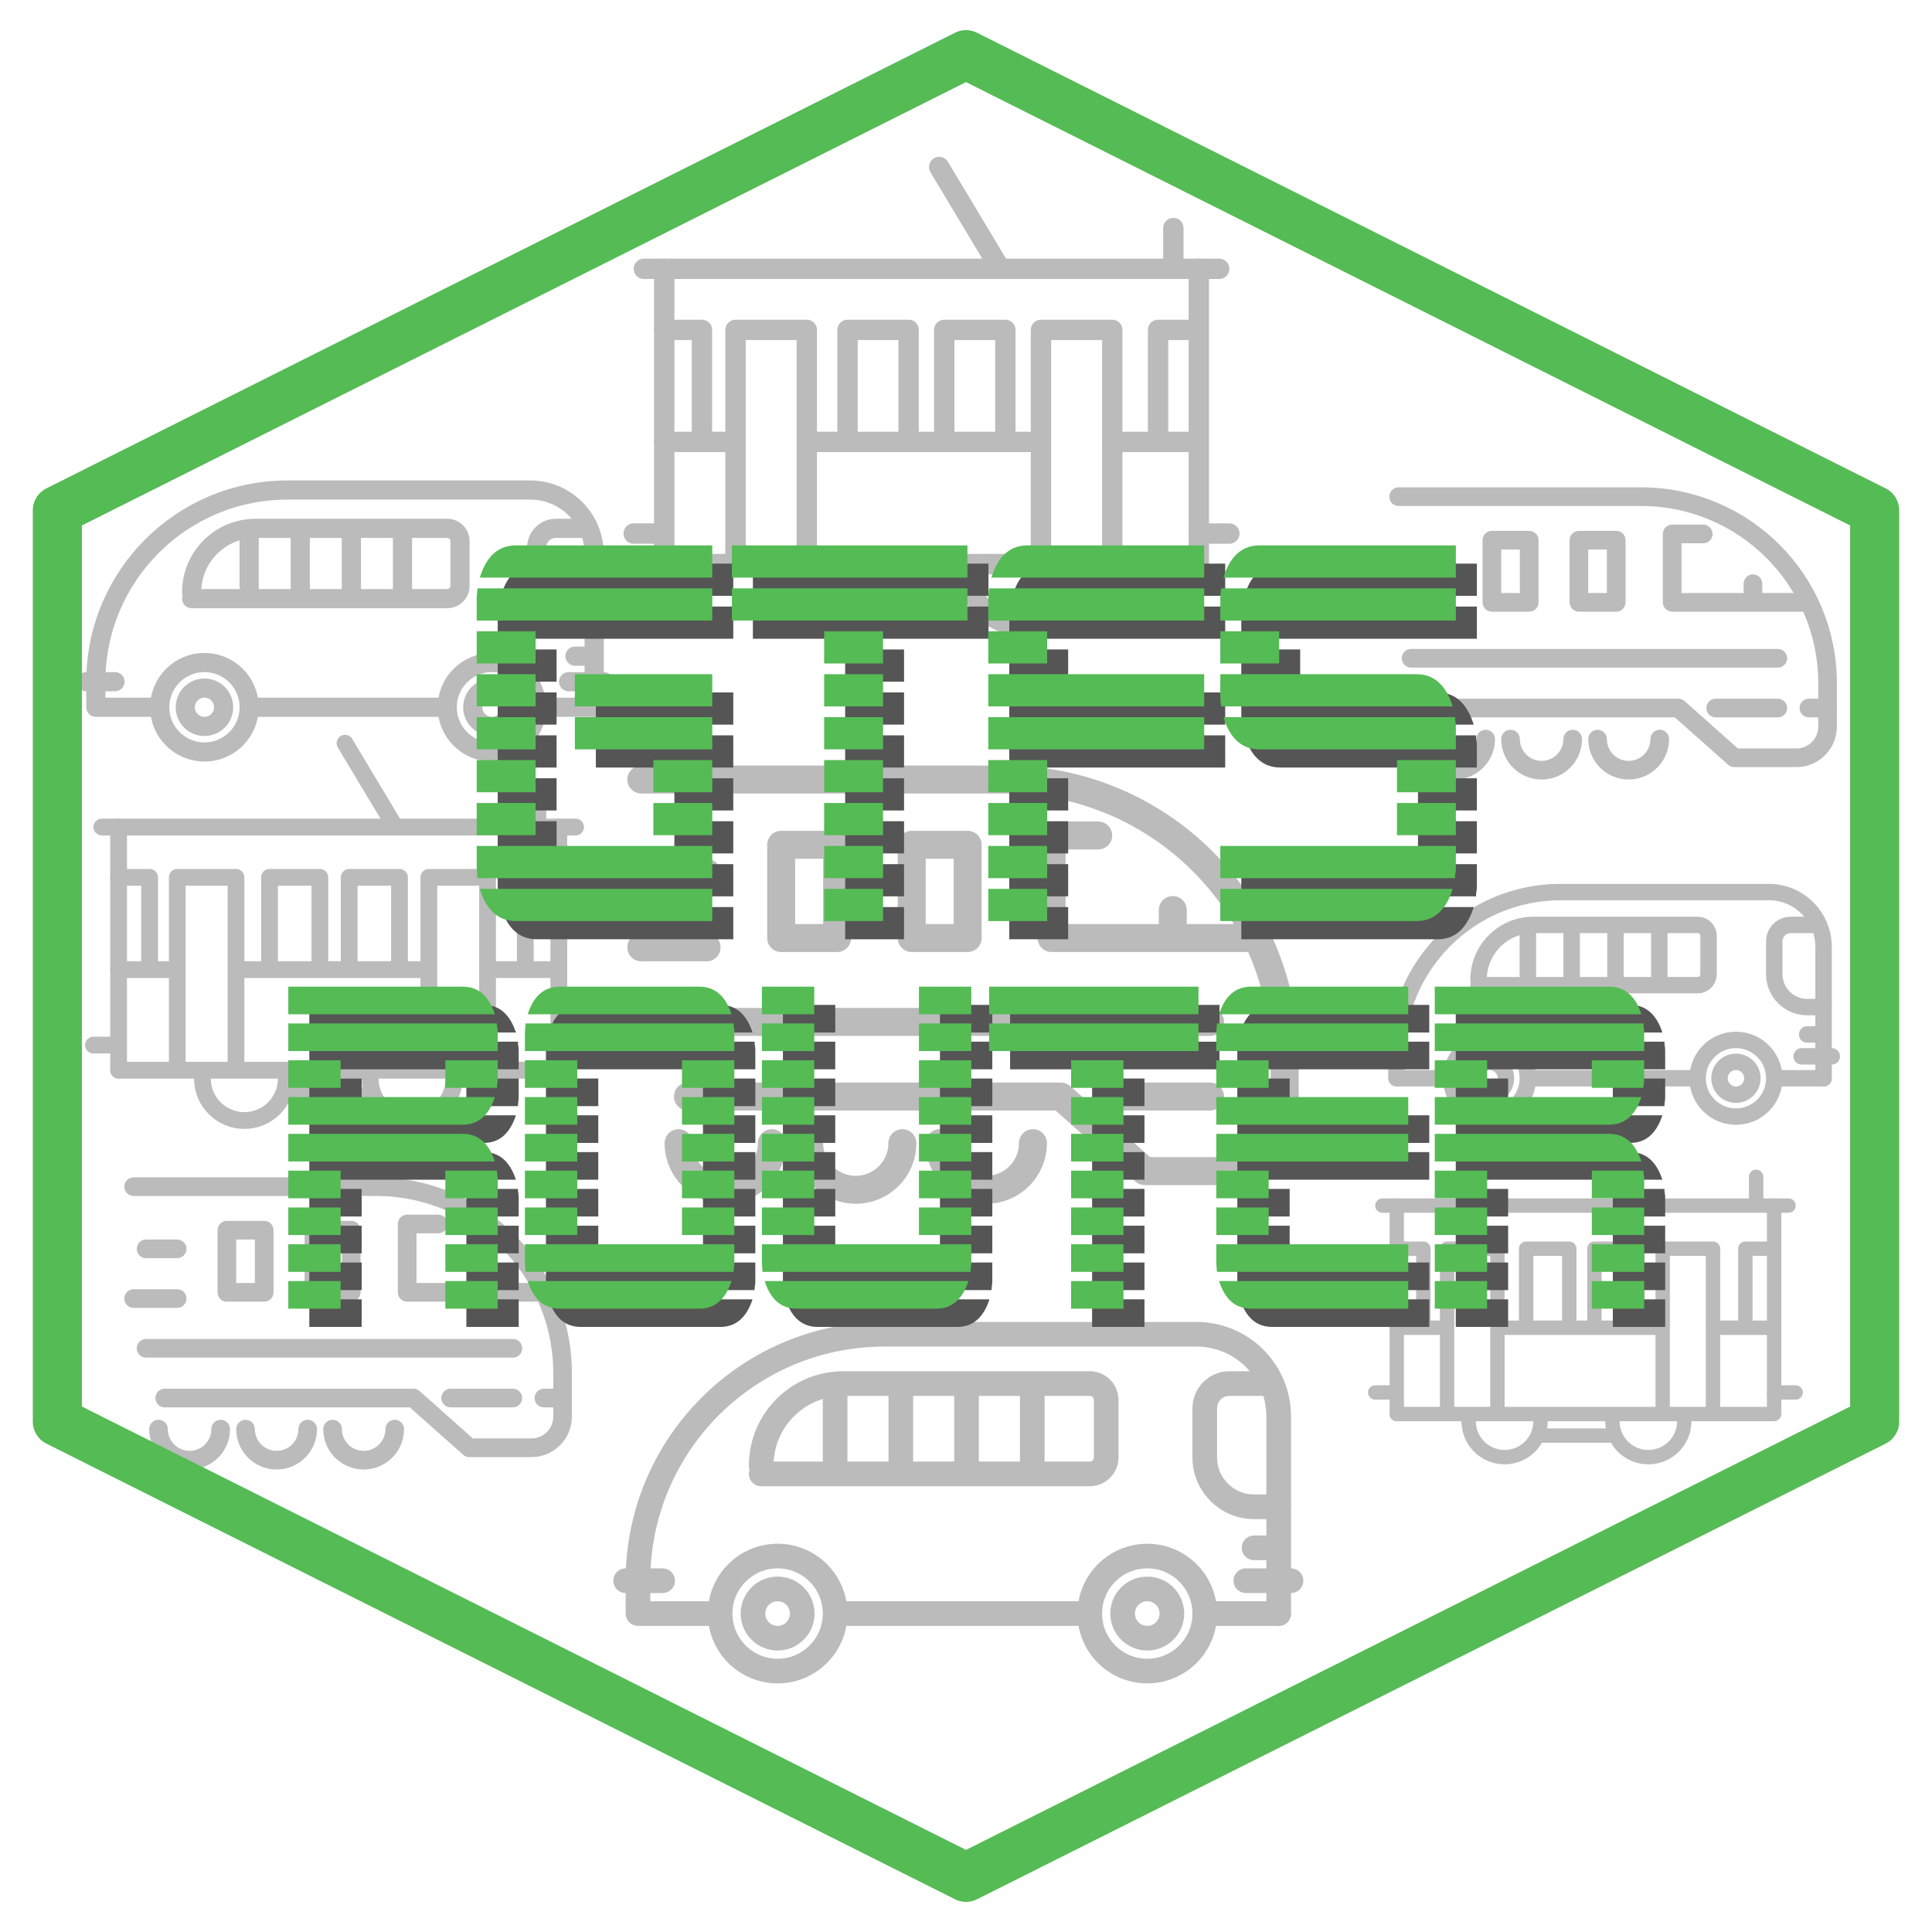
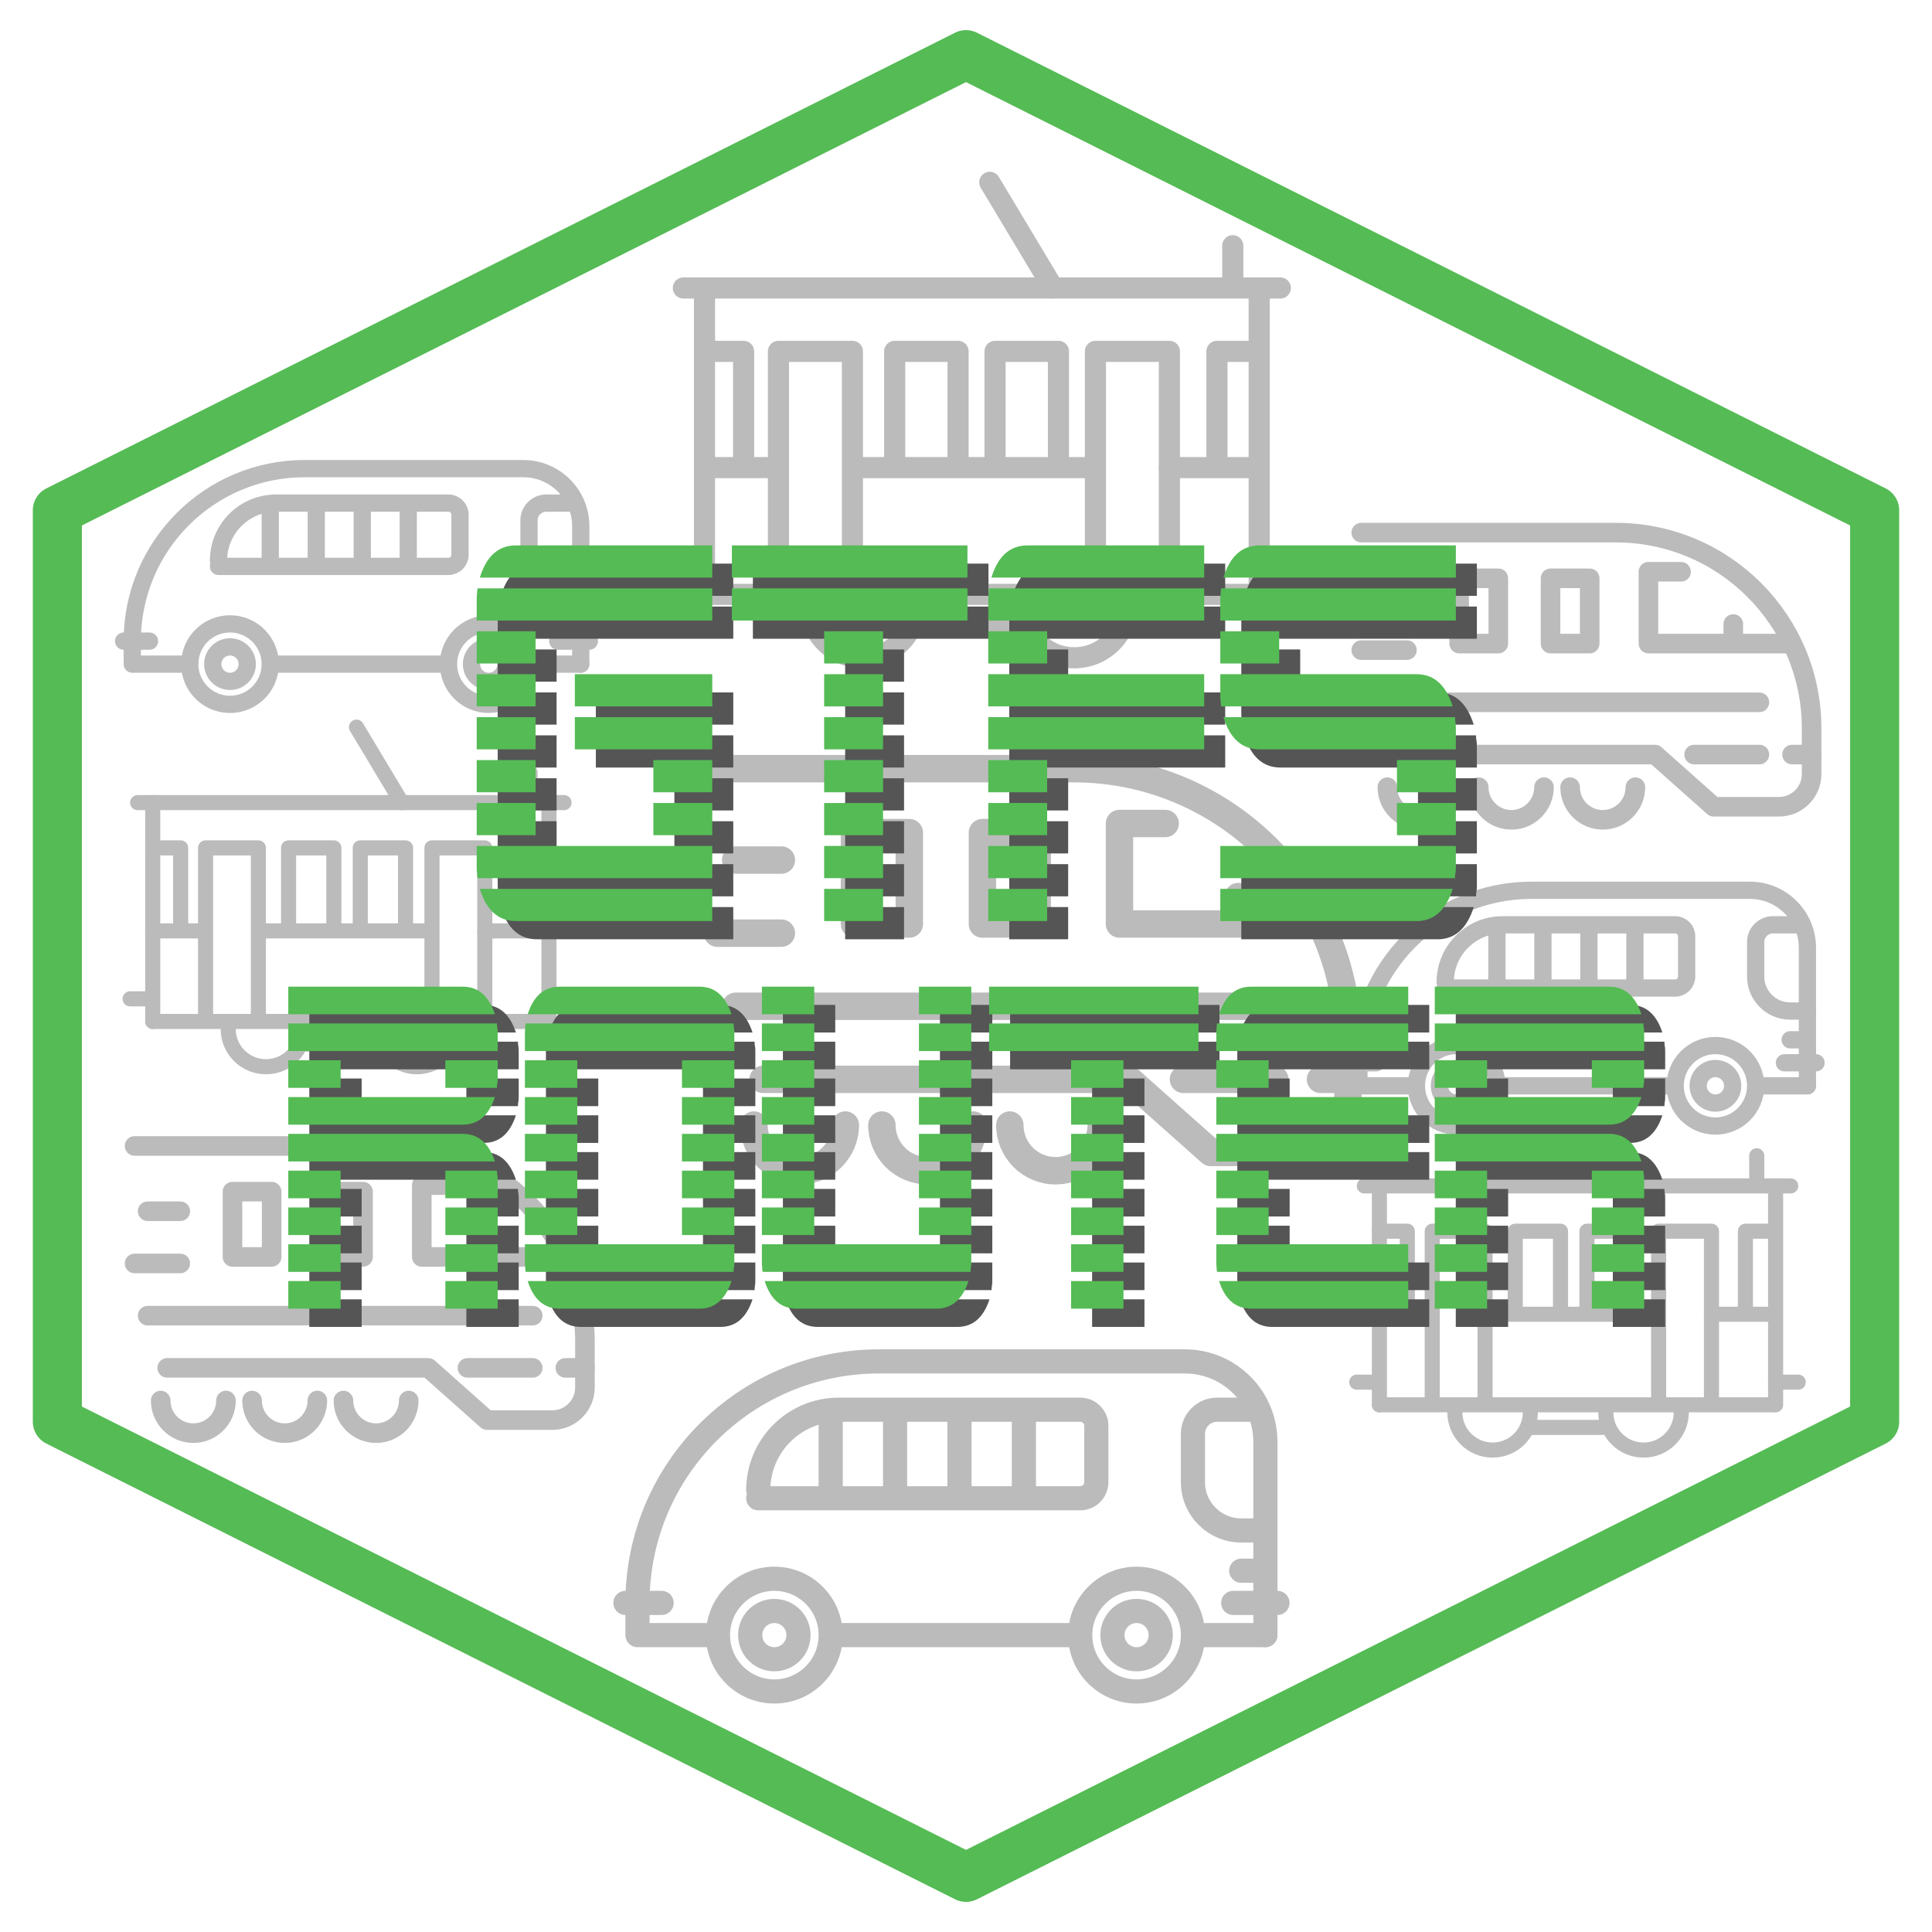
<svg xmlns="http://www.w3.org/2000/svg" xmlns:xlink="http://www.w3.org/1999/xlink" class="svglite" width="504.00pt" height="504.00pt" viewBox="0 0 504.00 504.00" version="1.1" id="gtfsrouter-logo">
  <defs id="defs4">
    <style type="text/css" id="style2">
    .svglite line, .svglite polyline, .svglite polygon, .svglite path, .svglite rect, .svglite circle {
      stroke-linecap: round;
      stroke-linejoin: round;
      stroke-miterlimit: 10.00;
    }
    .svglite text {
      white-space: pre;
    }
  </style>
  </defs>
  <rect width="100%" height="100%" style="stroke: none; fill: none;" id="rect6" />
  <defs id="defs66">
    <symbol id="bus" fill="none" fill-opacity="null" stroke="#bbbbbb" stroke-dasharray="null" stroke-linecap="round" stroke-linejoin="null" stroke-opacity="null" stroke-width="30" viewBox="0 0 840 450">
      <path d="M30,360 L30,320         M30,320 a300,300 45 0,1 300,-300         M330,20 L710,20         M710,20 a100,100 0 0,1 100,100         M810,120 L810,360" id="path8" />
      <circle id="bus-wheel-back-large" cx="200" cy="360" r="70" />
      <circle id="bus-wheel-back-small" cx="200" cy="360" r="30" />
      <circle id="bus-wheel-front-large" cx="650" cy="360" r="70" />
      <circle id="bus-wheel-front-small" cx="650" cy="360" r="30" />
      <line id="bus-bottom-line1" x1="35" x2="120" y1="360" y2="360" />
      <line id="bus-bottom-line2" x1="280" x2="570" y1="360" y2="360" />
      <line id="bus-bottom-line3" x1="730" x2="810" y1="360" y2="360" />
      <path id="bus-windscreen" d="M800,80 L750,80         M750,80 a30,30 0 0,0 -30,30         M720,110 L720,170         M720,170 a60,60 0 0,0 60,60         M780,230 L810,230         " />
      <path id="bus-window-outline" d="M180,180 a100,100 0 0,1 100,-100         M280,80 L580,80         M580,80 a20,20 0 0,1 20,20         M600,100 L600,170         M600,170 a20,20 0 0,1 -20,20         M580,190 L180,190         " />
      <line id="bus-window-line1" x1="510" x2="510" y1="180" y2="90" />
      <line id="bus-window-line2" x1="430" x2="430" y1="180" y2="90" />
      <line id="bus-window-line3" x1="350" x2="350" y1="180" y2="90" />
      <line id="bus-window-line4" x1="270" x2="270" y1="180" y2="90" />
      <line id="bus-bumper1" x1="15" x2="60" y1="320" y2="320" />
      <line id="bus-bumper2" x1="770" x2="825" y1="320" y2="320" />
      <line id="bus-bumper3" x1="780" x2="800" y1="280" y2="280" />
    </symbol>
    <symbol id="tram" fill="none" fill-opacity="null" stroke="#bbbbbb" stroke-dasharray="null" stroke-linecap="round" stroke-linejoin="null" stroke-opacity="null" stroke-width="20" viewBox="0 0 640 480">
      <path id="tram-wheel1" d="M150,420 a1,1 0 0,0 100,0" />
      <path id="path28" d="M350,420 a1,1 0 0,0 100,0" />
      <line id="tram-line-between-wheels" x1="250" x2="345" y1="440" y2="440" />
      <line id="tram-bottom-line" x1="50" x2="572" y1="410" y2="410" />
      <line id="tram-back-line" x1="50" x2="50" y1="410" y2="120" />
      <line id="tram-front-line" x1="575" x2="575" y1="410" y2="120" />
      <line id="tram-roof-line" x1="30" x2="595" y1="120" y2="120" />
      <line id="tram-back-nubbin" x1="20" x2="40" y1="380" y2="380" />
      <line id="tram-front-nubbin" x1="575" x2="605" y1="380" y2="380" />
      <path id="tram-door-back" d="M120,400 L120,180 M120,180 L190,180 M190,180 L190,400 Z" />
      <path id="tram-door-front" d="M420,400 L420,180 M420,180 L490,180 M490,180 L490,400 Z" />
      <line id="tram-window-back-line" x1="50" x2="110" y1="290" y2="290" />
      <path id="tram-window-back-path" d="M50,180 L87,180 M87,180 L87,280 Z" />
      <line id="tram-window-front-line" x1="490" x2="570" y1="290" y2="290" />
      <path id="tram-window-front-path" d="M570,180 L535,180 M535,180 L535,280 Z" />
      <line id="tram-mid-line" x1="200" x2="410" y1="290" y2="290" />
      <path id="tram-window1" d="M230,280 L230,180 M230,180 L290,180 M290,180 L290,280 Z" />
      <path id="tram-window2" d="M325,280 L325,180 M325,180 L385,180 M385,180 L385,280 Z" />
      <line id="tram-antenna" x1="380" x2="320" y1="120" y2="20" />
      <line id="tram-roof-stick" x1="550" x2="550" y1="80" y2="110" />
    </symbol>
    <symbol id="train" fill="none" fill-opacity="null" stroke="#bbbbbb" stroke-dasharray="null" stroke-linecap="round" stroke-linejoin="null" stroke-opacity="null" stroke-width="30" viewBox="0 0 740 520">
      <path id="traim-outline-main" d="M30,60 L420,60         M420,60 a300,300 45 0,1 300,300         M720,360 L720,430         M720,430 a50,50 0 0,1 -50,50         M670,480 L570,480         M570,480 L480,400         M480,400 L80,400         " />
      <line id="train-line1" x1="540" x2="640" y1="400" y2="400" />
      <line id="train-line2" x1="690" x2="720" y1="400" y2="400" />
      <line id="train-line3" x1="50" x2="640" y1="320" y2="320" />
      <line id="train-line4" x1="30" x2="100" y1="240" y2="240" />
      <line id="train-line5" x1="50" x2="100" y1="160" y2="160" />
      <path id="train-wheel1" d="M70,450 a1,1 0 0,0 100,0" />
      <circle id="train-wheel-dot1" cx="120" cy="450" r="15" stroke="none" stroke-width="0" />
      <path id="train-wheel2" d="M210,450 a1,1 0 0,0 100,0" />
      <circle id="train-wheel-dot2" cx="260" cy="450" r="15" stroke="none" stroke-width="0" />
      <path id="train-wheel3" d="M350,450 a1,1 0 0,0 100,0" />
      <circle id="train-wheel-dot3" cx="400" cy="450" r="15" stroke="none" stroke-width="0" />
      <path id="train-drivers-window" d="M680,230 L470,230 M470,230 L470,120 M470,120 L520,120" />
      <line id="train-drivers-window-line" x1="600" x2="600" y1="220" y2="200" />
      <path id="train-window1" d="M180,230 L180,130 M180,130 L240,130 M240,130 L240,230 M240,230 L180,230" />
      <path id="train-window2" d="M320,230 L320,130 M320,130 L380,130 M380,130 L380,230 M380,230 L320,230" />
    </symbol>
  </defs>
  <g id="main-image">
-     <svg id="bus-left" viewBox="0 0 504 504" width="140" x="20" y="-90" version="1.1">
-       <use xlink:href="#bus" id="use68" />
-     </svg>
-     <svg id="tram-left" viewBox="0 0 504 504" width="140" x="20" y="-10" version="1.1">
-       <use xlink:href="#tram" id="use71" />
-     </svg>
-     <svg id="train-left" viewBox="0 0 504 504" width="120" x="30" y="90" version="1.1">
-       <use xlink:href="#train" id="use74" />
-     </svg>
-     <svg id="tram-middle" viewBox="0 0 504 504" width="170" x="160" y="-150" version="1.1">
-       <use xlink:href="#tram" id="use77" />
-     </svg>
-     <svg id="train-middle" viewBox="0 0 504 504" width="180" x="160" y="0" version="1.1">
-       <use xlink:href="#train" id="use80" />
-     </svg>
-     <svg id="bus-middle" viewBox="0 0 504 504" width="180" x="160" y="140" version="1.1">
-       <use xlink:href="#bus" id="use83" />
-     </svg>
-     <svg id="train-right" viewBox="0 0 504 504" width="120" x="360" y="-90" version="1.1">
-       <use xlink:href="#train" id="use86" />
-     </svg>
-     <svg id="bus-right" viewBox="0 0 504 504" width="120" x="360" y="10" version="1.1">
-       <use xlink:href="#bus" id="use89" />
-     </svg>
-     <svg id="tram-right" viewBox="0 0 504 504" width="120" x="355" y="85" version="1.1">
-       <use xlink:href="#tram" id="use92" />
-     </svg>
+     <g id="bus-left" version="1.1">
+       <use transform="translate(30 90) scale(0.25 0.25)" xlink:href="#bus" id="use68" />
+     </g>
+     <g id="tram-left" version="1.1">
+       <use transform="translate(30 170) scale(0.25 0.25)" xlink:href="#tram" id="use71" />
+     </g>
+     <g id="train-left" version="1.1">
+       <use transform="translate(30 270) scale(0.25 0.25)" xlink:href="#train" id="use74" />
+     </g>
+     <g id="tram-middle" version="1.1">
+       <use transform="translate(170 20) scale(0.35 0.35)" xlink:href="#tram" id="use77" />
+     </g>
+     <g id="train-middle" version="1.1">
+       <use transform="translate(180 160) scale(0.35 0.35)" xlink:href="#train" id="use80" />
+     </g>
+     <g id="bus-middle" version="1.1">
+       <use transform="translate(160 310) scale(0.35 0.35)" xlink:href="#bus" id="use83" />
+     </g>
+     <g id="train-right" version="1.1">
+       <use transform="translate(350 110) scale(0.25 0.25)" xlink:href="#train" id="use86" />
+     </g>
+     <g id="bus-right" version="1.1">
+       <use transform="translate(350 200) scale(0.25 0.25)" xlink:href="#bus" id="use89" />
+     </g>
+     <g id="tram-right" version="1.1">
+       <use transform="translate(350 270) scale(0.25 0.25)" xlink:href="#tram" id="use92" />
+     </g>
    <polygon points="14.96,133.13 14.96,370.87 252.00,489.74 489.04,370.87 489.04,133.13 252.00,14.26 14.96,133.13 " style="stroke-width: 12.80; stroke: #55BB55; stroke-linecap: butt;" fill="none" stroke="#000000" id="polygon95" />
    <g aria-label="gtfs" id="gtfs-shadow" style="font-size:140px;font-family:'SF Alien Encounters';text-anchor:middle;white-space:pre;fill:#555555">
      <path d="m 130.654,155.43 q 2.561,-8.4 9.423,-8.4 h 51.21 v 8.4 z m -0.819,11.2 v -5.6 q 0,-0.98 0.102,-1.4 0,-0.28 0,-0.56 0.102,-0.42 0.102,-0.84 h 61.247 v 8.4 z m 0,11.2 v -8.4 h 15.363 v 8.4 z m 25.605,11.2 v -8.4 h 35.847 v 8.4 z m -25.605,0 v -8.4 h 15.363 v 8.4 z m 25.605,11.2 v -8.4 h 35.847 v 8.4 z m -25.605,0 v -8.4 h 15.363 v 8.4 z m 46.089,11.2 v -8.4 h 15.363 v 8.4 z m -46.089,0 v -8.4 h 15.363 v 8.4 z m 46.089,11.2 v -8.4 h 15.363 v 8.4 z m -46.089,0 v -8.4 h 15.363 v 8.4 z m 0.205,11.2 q 0,-0.42 -0.102,-0.7 0,-0.42 0,-0.7 -0.102,-0.42 -0.102,-1.4 v -5.6 h 61.452 v 8.4 z m 10.037,11.2 q -6.862,0 -9.423,-8.4 h 60.633 v 8.4 z" id="path245" />
      <path d="m 196.407,155.43 v -8.4 h 61.452 v 8.4 z m 0,11.2 v -8.4 h 61.452 v 8.4 z m 24.069,11.2 v -8.4 h 15.363 v 8.4 z m 0,11.2 v -8.4 h 15.363 v 8.4 z m 0,11.2 v -8.4 h 15.363 v 8.4 z m 0,11.2 v -8.4 h 15.363 v 8.4 z m 0,11.2 v -8.4 h 15.363 v 8.4 z m 0,11.2 v -8.4 h 15.363 v 8.4 z m 0,11.2 v -8.4 h 15.363 v 8.4 z" id="path247" />
      <path d="m 264.107,155.43 q 2.561,-8.4 9.423,-8.4 h 46.089 v 8.4 z m -0.819,11.2 v -5.6 q 0,-0.98 0.102,-1.4 0,-0.28 0,-0.56 0.102,-0.42 0.102,-0.84 h 56.126 v 8.4 z m 0,11.2 v -8.4 h 15.363 v 8.4 z m 0,11.2 v -8.4 h 56.331 v 8.4 z m 0,11.2 v -8.4 h 56.331 v 8.4 z m 0,11.2 v -8.4 h 15.363 v 8.4 z m 0,11.2 v -8.4 h 15.363 v 8.4 z m 0,11.2 v -8.4 h 15.363 v 8.4 z m 0,11.2 v -8.4 h 15.363 v 8.4 z" id="path249" />
      <path d="m 324.638,155.43 q 2.561,-8.4 9.423,-8.4 h 51.21 v 8.4 z m -0.819,11.2 v -5.6 q 0,-0.98 0.102,-1.4 0,-0.28 0,-0.56 0.102,-0.42 0.102,-0.84 h 61.247 v 8.4 z m 0,11.2 v -8.4 h 15.363 v 8.4 z m 0.205,11.2 q 0,-0.42 -0.102,-0.7 0,-0.42 0,-0.7 -0.102,-0.42 -0.102,-1.4 v -5.6 h 51.21 q 6.76,0 9.423,8.4 z m 10.037,11.2 q -6.862,0 -9.423,-8.4 h 60.428 q 0,0.42 0,0.84 0.102,0.28 0.102,0.56 0.102,0.42 0.102,1.4 v 5.6 z m 35.847,11.2 v -8.4 h 15.363 v 8.4 z m 0,11.2 v -8.4 h 15.363 v 8.4 z m 15.363,8.4 q 0,0.98 -0.102,1.4 0,0.28 -0.102,0.7 0,0.28 0,0.7 h -61.247 v -8.4 h 61.452 z m -0.819,5.6 q -2.663,8.4 -9.423,8.4 h -51.21 v -8.4 z" id="path251" />
    </g>
    <g aria-label="gtfs" id="gtfs-text" style="font-size:140px;font-family:'SF Alien Encounters';text-anchor:middle;white-space:pre;fill:#55bb55">
      <path d="m 125.174,150.68 q 2.561,-8.4 9.423,-8.4 h 51.21 v 8.4 z m -0.819,11.2 v -5.6 q 0,-0.98 0.102,-1.4 0,-0.28 0,-0.56 0.102,-0.42 0.102,-0.84 h 61.247 v 8.4 z m 0,11.2 v -8.4 h 15.363 v 8.4 z m 25.605,11.2 v -8.4 h 35.847 v 8.4 z m -25.605,0 v -8.4 h 15.363 v 8.4 z m 25.605,11.2 v -8.4 h 35.847 v 8.4 z m -25.605,0 v -8.4 h 15.363 v 8.4 z m 46.089,11.2 v -8.4 h 15.363 v 8.4 z m -46.089,0 v -8.4 h 15.363 v 8.4 z m 46.089,11.2 v -8.4 h 15.363 v 8.4 z m -46.089,0 v -8.4 h 15.363 v 8.4 z m 0.205,11.2 q 0,-0.42 -0.102,-0.7 0,-0.42 0,-0.7 -0.102,-0.42 -0.102,-1.4 v -5.6 h 61.452 v 8.4 z m 10.037,11.2 q -6.862,0 -9.423,-8.4 h 60.633 v 8.4 z" id="path236" />
      <path d="m 190.927,150.68 v -8.4 h 61.452 v 8.4 z m 0,11.2 v -8.4 h 61.452 v 8.4 z m 24.069,11.2 v -8.4 h 15.363 v 8.4 z m 0,11.2 v -8.4 h 15.363 v 8.4 z m 0,11.2 v -8.4 h 15.363 v 8.4 z m 0,11.2 v -8.4 h 15.363 v 8.4 z m 0,11.2 v -8.4 h 15.363 v 8.4 z m 0,11.2 v -8.4 h 15.363 v 8.4 z m 0,11.2 v -8.4 h 15.363 v 8.4 z" id="path238" />
      <path d="m 258.627,150.68 q 2.561,-8.4 9.423,-8.4 h 46.089 v 8.4 z m -0.819,11.2 v -5.6 q 0,-0.98 0.102,-1.4 0,-0.28 0,-0.56 0.102,-0.42 0.102,-0.84 h 56.126 v 8.4 z m 0,11.2 v -8.4 h 15.363 v 8.4 z m 0,11.2 v -8.4 h 56.331 v 8.4 z m 0,11.2 v -8.4 h 56.331 v 8.4 z m 0,11.2 v -8.4 h 15.363 v 8.4 z m 0,11.2 v -8.4 h 15.363 v 8.4 z m 0,11.2 v -8.4 h 15.363 v 8.4 z m 0,11.2 v -8.4 h 15.363 v 8.4 z" id="path240" />
      <path d="m 319.158,150.68 q 2.561,-8.4 9.423,-8.4 h 51.21 v 8.4 z m -0.819,11.2 v -5.6 q 0,-0.98 0.102,-1.4 0,-0.28 0,-0.56 0.102,-0.42 0.102,-0.84 h 61.247 v 8.4 z m 0,11.2 v -8.4 h 15.363 v 8.4 z m 0.205,11.2 q 0,-0.42 -0.102,-0.7 0,-0.42 0,-0.7 -0.102,-0.42 -0.102,-1.4 v -5.6 h 51.21 q 6.76,0 9.423,8.4 z m 10.037,11.2 q -6.862,0 -9.423,-8.4 h 60.428 q 0,0.42 0,0.84 0.102,0.28 0.102,0.56 0.102,0.42 0.102,1.4 v 5.6 z m 35.847,11.2 v -8.4 h 15.363 v 8.4 z m 0,11.2 v -8.4 h 15.363 v 8.4 z m 15.363,8.4 q 0,0.98 -0.102,1.4 0,0.28 -0.102,0.7 0,0.28 0,0.7 h -61.247 v -8.4 h 61.452 z m -0.819,5.6 q -2.663,8.4 -9.423,8.4 h -51.21 v -8.4 z" id="path242" />
    </g>
    <g aria-label="router" id="router-shadow" style="font-size:120px;font-family:'SF Alien Encounters';text-anchor:middle;white-space:pre;fill:#555555">
      <path d="m 80.688,269.35 v -7.2 h 45.522 q 6.009,0 8.376,7.2 z m 0,9.6 v -7.2 h 54.444 q 0,0.36 0,0.72 0.091,0.24 0.091,0.48 0.091,0.36 0.091,1.2 v 4.8 z m 54.626,7.2 q 0,0.84 -0.091,1.2 0,0.24 -0.091,0.6 0,0.24 0,0.6 h -13.475 v -7.2 h 13.657 z m -54.626,2.4 v -7.2 h 13.657 v 7.2 z m 53.898,2.4 q -2.367,7.2 -8.376,7.2 H 80.688 v -7.2 z m -53.898,16.8 v -7.2 h 45.522 q 6.009,0 8.376,7.2 z m 40.97,9.6 v -7.2 h 13.475 q 0,0.36 0,0.72 0.091,0.24 0.091,0.48 0.091,0.36 0.091,1.2 v 4.8 z m -40.97,0 v -7.2 h 13.657 v 7.2 z m 40.97,9.6 v -7.2 h 13.657 v 7.2 z m -40.97,0 v -7.2 h 13.657 v 7.2 z m 40.97,9.6 v -7.2 h 13.657 v 7.2 z m -40.97,0 v -7.2 h 13.657 v 7.2 z m 40.97,9.6 v -7.2 h 13.657 v 7.2 z m -40.97,0 v -7.2 h 13.657 v 7.2 z" id="path223" />
      <path d="m 143.144,269.35 q 2.276,-7.2 8.376,-7.2 h 36.418 q 6.009,0 8.376,7.2 z m -0.728,9.6 v -4.8 q 0,-0.84 0.091,-1.2 0,-0.24 0,-0.48 0.091,-0.36 0.091,-0.72 h 54.262 q 0,0.36 0,0.72 0.091,0.24 0.091,0.48 0.091,0.36 0.091,1.2 v 4.8 z m 40.97,9.6 v -7.2 h 13.657 v 7.2 z m -40.97,0 v -7.2 h 13.657 v 7.2 z m 40.97,9.6 v -7.2 h 13.657 v 7.2 z m -40.97,0 v -7.2 h 13.657 v 7.2 z m 40.97,9.6 v -7.2 h 13.657 v 7.2 z m -40.97,0 v -7.2 h 13.657 v 7.2 z m 40.97,9.6 v -7.2 h 13.657 v 7.2 z m -40.97,0 v -7.2 h 13.657 v 7.2 z m 40.97,9.6 v -7.2 h 13.657 v 7.2 z m -40.97,0 v -7.2 h 13.657 v 7.2 z m 54.626,7.2 q 0,0.84 -0.091,1.2 0,0.24 -0.091,0.6 0,0.24 0,0.6 h -54.262 q 0,-0.36 -0.091,-0.6 0,-0.36 0,-0.6 -0.091,-0.36 -0.091,-1.2 v -4.8 h 54.626 z m -0.728,4.8 q -2.367,7.2 -8.376,7.2 h -36.418 q -6.1,0 -8.376,-7.2 z" id="path225" />
      <path d="m 245.205,269.35 v -7.2 h 13.657 v 7.2 z m -40.97,0 v -7.2 h 13.657 v 7.2 z m 40.97,9.6 v -7.2 h 13.657 v 7.2 z m -40.97,0 v -7.2 h 13.657 v 7.2 z m 40.97,9.6 v -7.2 h 13.657 v 7.2 z m -40.97,0 v -7.2 h 13.657 v 7.2 z m 40.97,9.6 v -7.2 h 13.657 v 7.2 z m -40.97,0 v -7.2 h 13.657 v 7.2 z m 40.97,9.6 v -7.2 h 13.657 v 7.2 z m -40.97,0 v -7.2 h 13.657 v 7.2 z m 40.97,9.6 v -7.2 h 13.657 v 7.2 z m -40.97,0 v -7.2 h 13.657 v 7.2 z m 40.97,9.6 v -7.2 h 13.657 v 7.2 z m -40.97,0 v -7.2 h 13.657 v 7.2 z m 54.626,7.2 q 0,0.84 -0.091,1.2 0,0.24 -0.091,0.6 0,0.24 0,0.6 h -54.262 q 0,-0.36 -0.091,-0.6 0,-0.36 0,-0.6 -0.091,-0.36 -0.091,-1.2 v -4.8 h 54.626 z m -0.728,4.8 q -2.367,7.2 -8.376,7.2 H 213.339 q -6.1,0 -8.376,-7.2 z" id="path227" />
      <path d="m 263.504,269.35 v -7.2 h 54.626 v 7.2 z m 0,9.6 v -7.2 h 54.626 v 7.2 z m 21.395,9.6 v -7.2 h 13.657 v 7.2 z m 0,9.6 v -7.2 h 13.657 v 7.2 z m 0,9.6 v -7.2 h 13.657 v 7.2 z m 0,9.6 v -7.2 h 13.657 v 7.2 z m 0,9.6 v -7.2 h 13.657 v 7.2 z m 0,9.6 v -7.2 h 13.657 v 7.2 z m 0,9.6 v -7.2 h 13.657 v 7.2 z" id="path229" />
      <path d="m 323.503,269.35 q 2.276,-7.2 8.376,-7.2 h 40.97 v 7.2 z m -0.728,9.6 v -4.8 q 0,-0.84 0.091,-1.2 0,-0.24 0,-0.48 0.091,-0.36 0.091,-0.72 h 49.892 v 7.2 z m 0,9.6 v -7.2 h 13.657 v 7.2 z m 0,9.6 v -7.2 h 50.074 v 7.2 z m 0,9.6 v -7.2 h 50.074 v 7.2 z m 0,9.6 v -7.2 h 13.657 v 7.2 z m 0,9.6 v -7.2 h 13.657 v 7.2 z m 0.182,9.6 q 0,-0.36 -0.091,-0.6 0,-0.36 0,-0.6 -0.091,-0.36 -0.091,-1.2 v -4.8 h 50.074 v 7.2 z m 8.922,9.6 q -6.1,0 -8.376,-7.2 h 49.346 v 7.2 z" id="path231" />
      <path d="m 379.768,269.35 v -7.2 h 45.522 q 6.009,0 8.376,7.2 z m 0,9.6 v -7.2 h 54.444 q 0,0.36 0,0.72 0.091,0.24 0.091,0.48 0.091,0.36 0.091,1.2 v 4.8 z m 54.626,7.2 q 0,0.84 -0.091,1.2 0,0.24 -0.091,0.6 0,0.24 0,0.6 h -13.475 v -7.2 h 13.657 z m -54.626,2.4 v -7.2 h 13.657 v 7.2 z m 53.898,2.4 q -2.367,7.2 -8.376,7.2 h -45.522 v -7.2 z m -53.898,16.8 v -7.2 h 45.522 q 6.009,0 8.376,7.2 z m 40.97,9.6 v -7.2 h 13.475 q 0,0.36 0,0.72 0.091,0.24 0.091,0.48 0.091,0.36 0.091,1.2 v 4.8 z m -40.97,0 v -7.2 h 13.657 v 7.2 z m 40.97,9.6 v -7.2 h 13.657 v 7.2 z m -40.97,0 v -7.2 h 13.657 v 7.2 z m 40.97,9.6 v -7.2 h 13.657 v 7.2 z m -40.97,0 v -7.2 h 13.657 v 7.2 z m 40.97,9.6 v -7.2 h 13.657 v 7.2 z m -40.97,0 v -7.2 h 13.657 v 7.2 z" id="path233" />
    </g>
    <g aria-label="router" id="router-text" style="font-size:120px;font-family:'SF Alien Encounters';text-anchor:middle;white-space:pre;fill:#55bb55">
      <path d="m 75.208,264.59 v -7.2 h 45.522 q 6.009,0 8.376,7.2 z m 0,9.6 v -7.2 H 129.652 q 0,0.36 0,0.72 0.091,0.24 0.091,0.48 0.091,0.36 0.091,1.2 v 4.8 z m 54.626,7.2 q 0,0.84 -0.091,1.2 0,0.24 -0.091,0.6 0,0.24 0,0.6 h -13.475 v -7.2 h 13.657 z m -54.626,2.4 v -7.2 h 13.657 v 7.2 z m 53.898,2.4 q -2.367,7.2 -8.376,7.2 H 75.208 v -7.2 z m -53.898,16.8 v -7.2 h 45.522 q 6.009,0 8.376,7.2 z m 40.97,9.6 v -7.2 h 13.475 q 0,0.36 0,0.72 0.091,0.24 0.091,0.48 0.091,0.36 0.091,1.2 v 4.8 z m -40.97,0 v -7.2 h 13.657 v 7.2 z m 40.97,9.6 v -7.2 h 13.657 v 7.2 z m -40.97,0 v -7.2 h 13.657 v 7.2 z m 40.97,9.6 v -7.2 h 13.657 v 7.2 z m -40.97,0 v -7.2 h 13.657 v 7.2 z m 40.97,9.6 v -7.2 h 13.657 v 7.2 z m -40.97,0 v -7.2 h 13.657 v 7.2 z" id="path210" />
      <path d="m 137.664,264.59 q 2.276,-7.2 8.376,-7.2 h 36.418 q 6.009,0 8.376,7.2 z m -0.728,9.6 v -4.8 q 0,-0.84 0.091,-1.2 0,-0.24 0,-0.48 0.091,-0.36 0.091,-0.72 h 54.262 q 0,0.36 0,0.72 0.091,0.24 0.091,0.48 0.091,0.36 0.091,1.2 v 4.8 z m 40.97,9.6 v -7.2 h 13.657 v 7.2 z m -40.97,0 v -7.2 h 13.657 v 7.2 z m 40.97,9.6 v -7.2 h 13.657 v 7.2 z m -40.97,0 v -7.2 h 13.657 v 7.2 z m 40.97,9.6 v -7.2 h 13.657 v 7.2 z m -40.97,0 v -7.2 h 13.657 v 7.2 z m 40.97,9.6 v -7.2 h 13.657 v 7.2 z m -40.97,0 v -7.2 h 13.657 v 7.2 z m 40.97,9.6 v -7.2 h 13.657 v 7.2 z m -40.97,0 v -7.2 h 13.657 v 7.2 z m 54.626,7.2 q 0,0.84 -0.091,1.2 0,0.24 -0.091,0.6 0,0.24 0,0.6 h -54.262 q 0,-0.36 -0.091,-0.6 0,-0.36 0,-0.6 -0.091,-0.36 -0.091,-1.2 v -4.8 h 54.626 z m -0.728,4.8 q -2.367,7.2 -8.376,7.2 h -36.418 q -6.1,0 -8.376,-7.2 z" id="path212" />
      <path d="m 239.725,264.59 v -7.2 h 13.657 v 7.2 z m -40.97,0 v -7.2 h 13.657 v 7.2 z m 40.97,9.6 v -7.2 h 13.657 v 7.2 z m -40.97,0 v -7.2 h 13.657 v 7.2 z m 40.97,9.6 v -7.2 h 13.657 v 7.2 z m -40.97,0 v -7.2 h 13.657 v 7.2 z m 40.97,9.6 v -7.2 h 13.657 v 7.2 z m -40.97,0 v -7.2 h 13.657 v 7.2 z m 40.97,9.6 v -7.2 h 13.657 v 7.2 z m -40.97,0 v -7.2 h 13.657 v 7.2 z m 40.97,9.6 v -7.2 h 13.657 v 7.2 z m -40.97,0 v -7.2 h 13.657 v 7.2 z m 40.97,9.6 v -7.2 h 13.657 v 7.2 z m -40.97,0 v -7.2 h 13.657 v 7.2 z m 54.626,7.2 q 0,0.84 -0.091,1.2 0,0.24 -0.091,0.6 0,0.24 0,0.6 h -54.262 q 0,-0.36 -0.091,-0.6 0,-0.36 0,-0.6 -0.091,-0.36 -0.091,-1.2 v -4.8 h 54.626 z m -0.728,4.8 q -2.367,7.2 -8.376,7.2 h -36.418 q -6.1,0 -8.376,-7.2 z" id="path214" />
      <path d="m 258.024,264.59 v -7.2 h 54.626 v 7.2 z m 0,9.6 v -7.2 h 54.626 v 7.2 z m 21.395,9.6 v -7.2 h 13.657 v 7.2 z m 0,9.6 v -7.2 h 13.657 v 7.2 z m 0,9.6 v -7.2 h 13.657 v 7.2 z m 0,9.6 v -7.2 h 13.657 v 7.2 z m 0,9.6 v -7.2 h 13.657 v 7.2 z m 0,9.6 v -7.2 h 13.657 v 7.2 z m 0,9.6 v -7.2 h 13.657 v 7.2 z" id="path216" />
      <path d="m 318.023,264.59 q 2.276,-7.2 8.376,-7.2 h 40.97 v 7.2 z m -0.728,9.6 v -4.8 q 0,-0.84 0.091,-1.2 0,-0.24 0,-0.48 0.091,-0.36 0.091,-0.72 h 49.892 v 7.2 z m 0,9.6 v -7.2 h 13.657 v 7.2 z m 0,9.6 v -7.2 h 50.074 v 7.2 z m 0,9.6 v -7.2 h 50.074 v 7.2 z m 0,9.6 v -7.2 h 13.657 v 7.2 z m 0,9.6 v -7.2 h 13.657 v 7.2 z m 0.182,9.6 q 0,-0.36 -0.091,-0.6 0,-0.36 0,-0.6 -0.091,-0.36 -0.091,-1.2 v -4.8 h 50.074 v 7.2 z m 8.922,9.6 q -6.1,0 -8.376,-7.2 h 49.346 v 7.2 z" id="path218" />
      <path d="m 374.288,264.59 v -7.2 h 45.522 q 6.009,0 8.376,7.2 z m 0,9.6 v -7.2 h 54.444 q 0,0.36 0,0.72 0.091,0.24 0.091,0.48 0.091,0.36 0.091,1.2 v 4.8 z m 54.626,7.2 q 0,0.84 -0.091,1.2 0,0.24 -0.091,0.6 0,0.24 0,0.6 h -13.475 v -7.2 h 13.657 z m -54.626,2.4 v -7.2 h 13.657 v 7.2 z m 53.898,2.4 q -2.367,7.2 -8.376,7.2 h -45.522 v -7.2 z m -53.898,16.8 v -7.2 h 45.522 q 6.009,0 8.376,7.2 z m 40.97,9.6 v -7.2 h 13.475 q 0,0.36 0,0.72 0.091,0.24 0.091,0.48 0.091,0.36 0.091,1.2 v 4.8 z m -40.97,0 v -7.2 h 13.657 v 7.2 z m 40.97,9.6 v -7.2 h 13.657 v 7.2 z m -40.97,0 v -7.2 h 13.657 v 7.2 z m 40.97,9.6 v -7.2 h 13.657 v 7.2 z m -40.97,0 v -7.2 h 13.657 v 7.2 z m 40.97,9.6 v -7.2 h 13.657 v 7.2 z m -40.97,0 v -7.2 h 13.657 v 7.2 z" id="path220" />
    </g>
  </g>
</svg>
